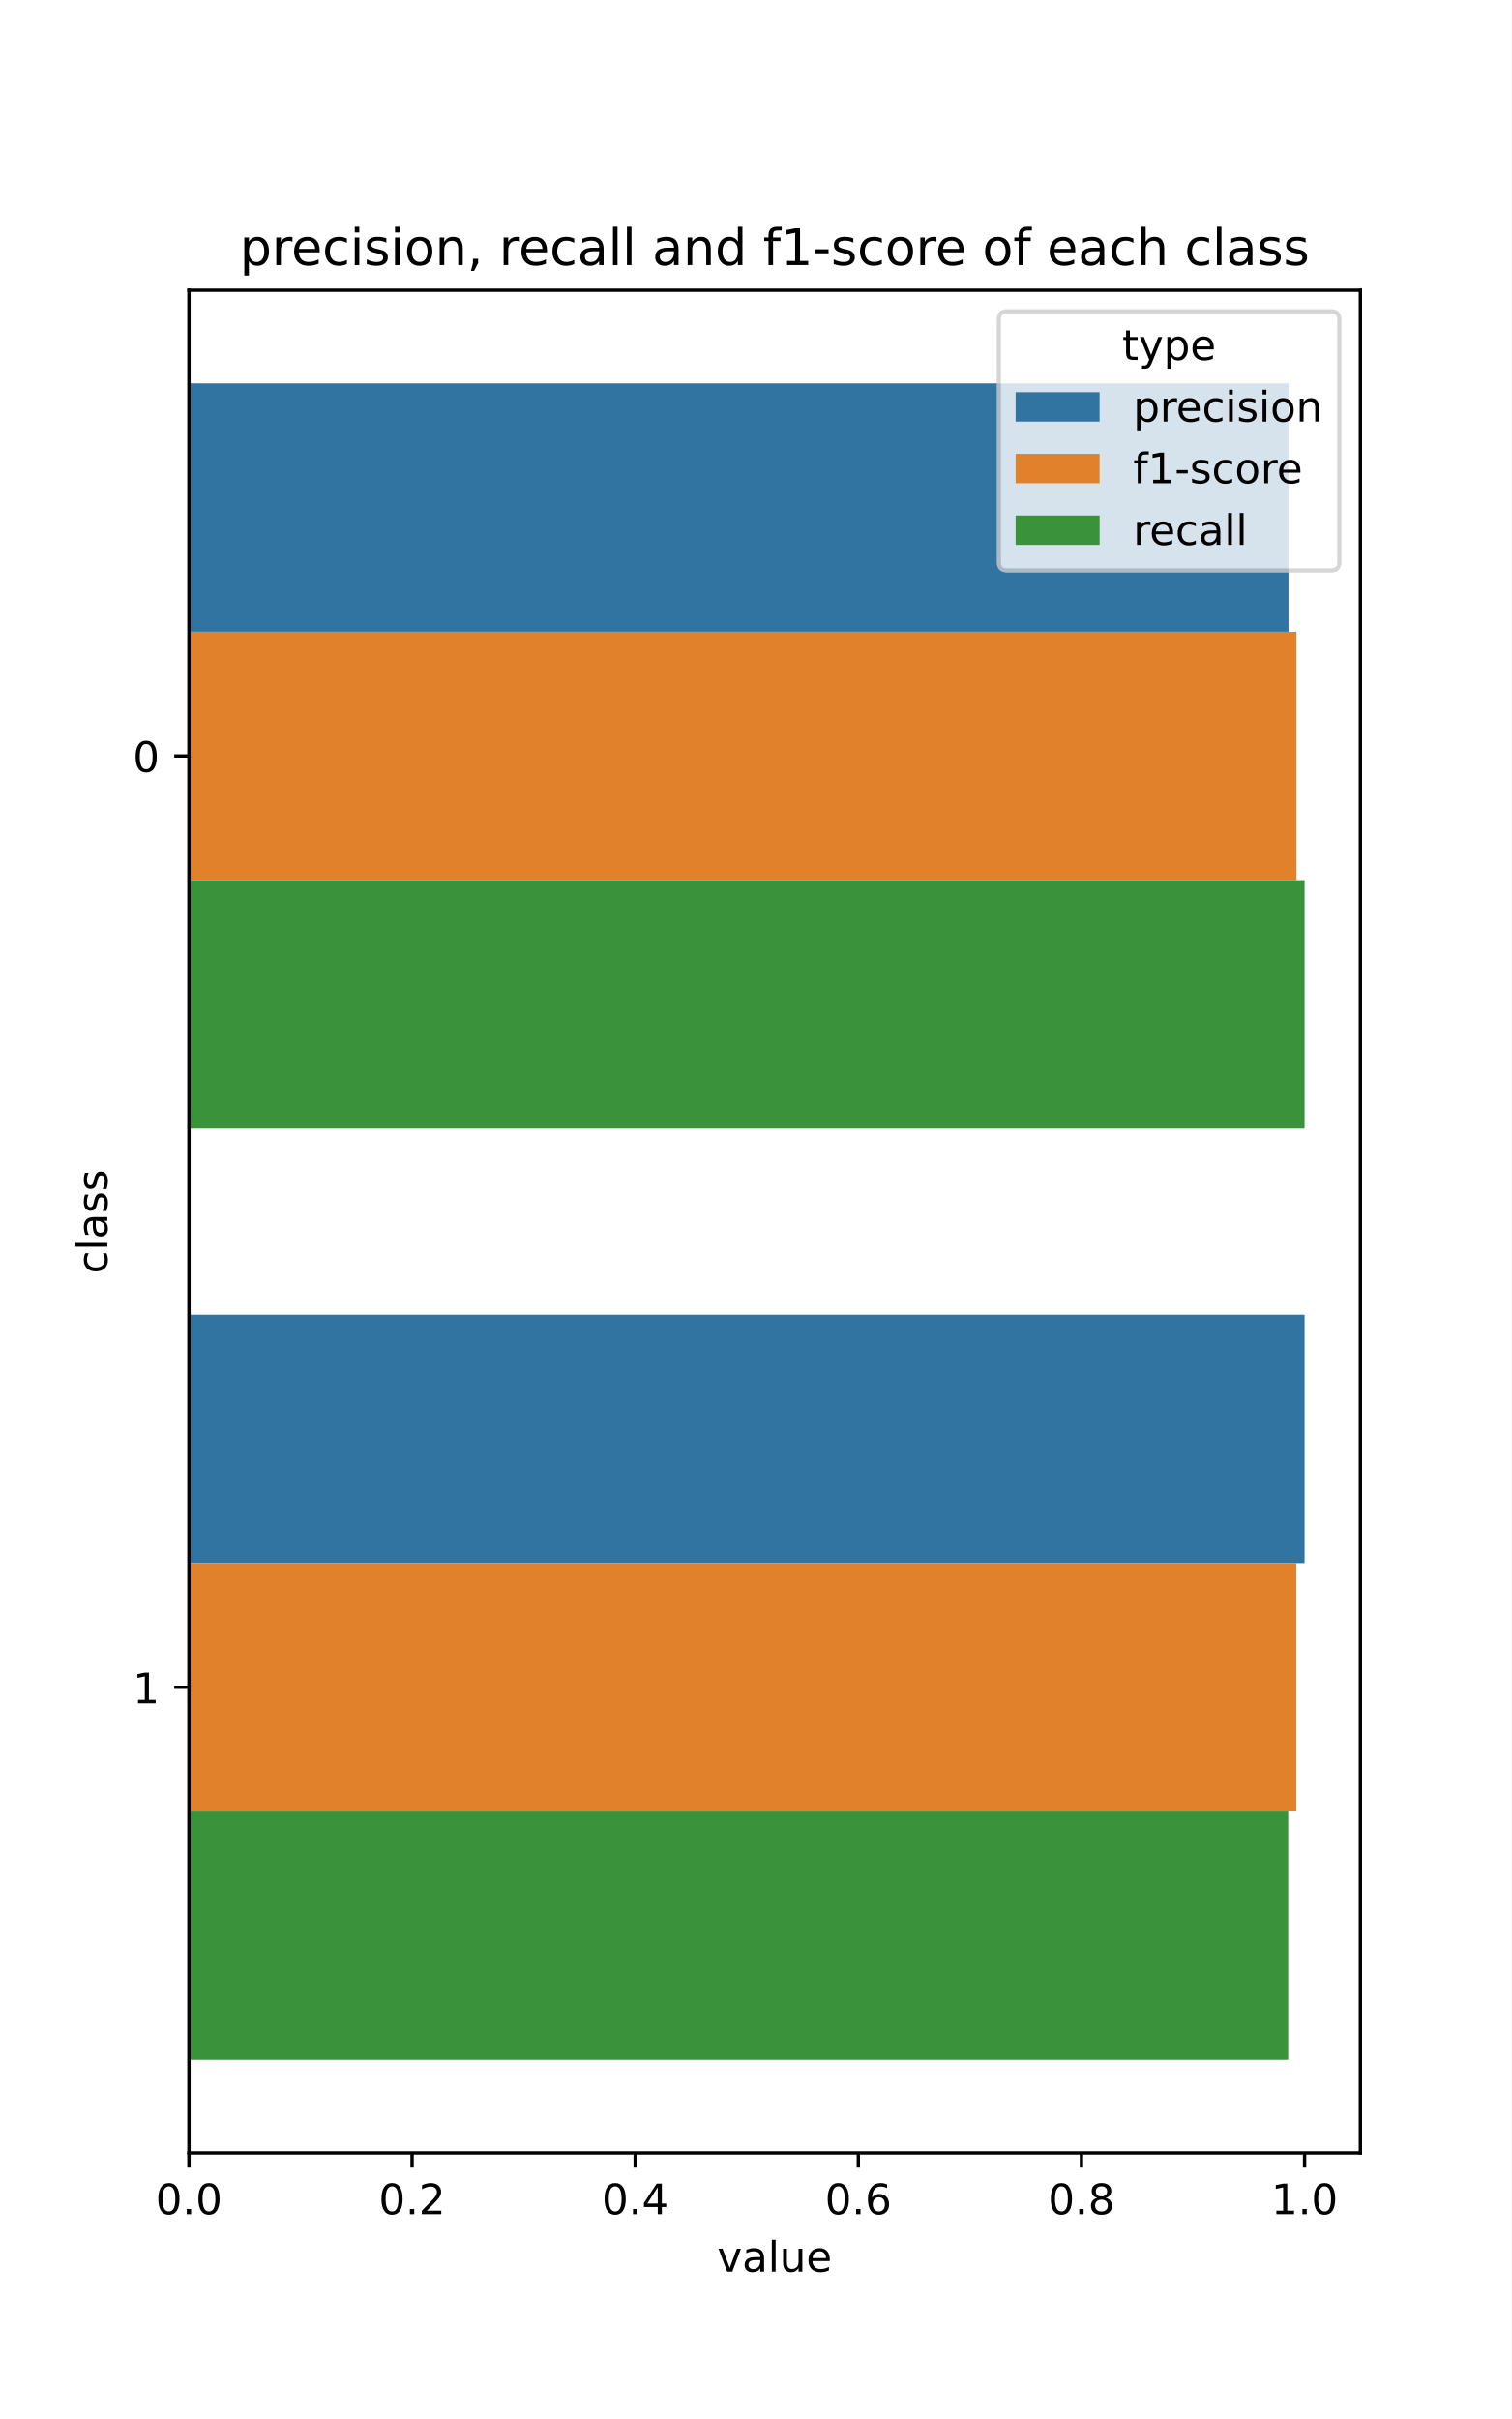
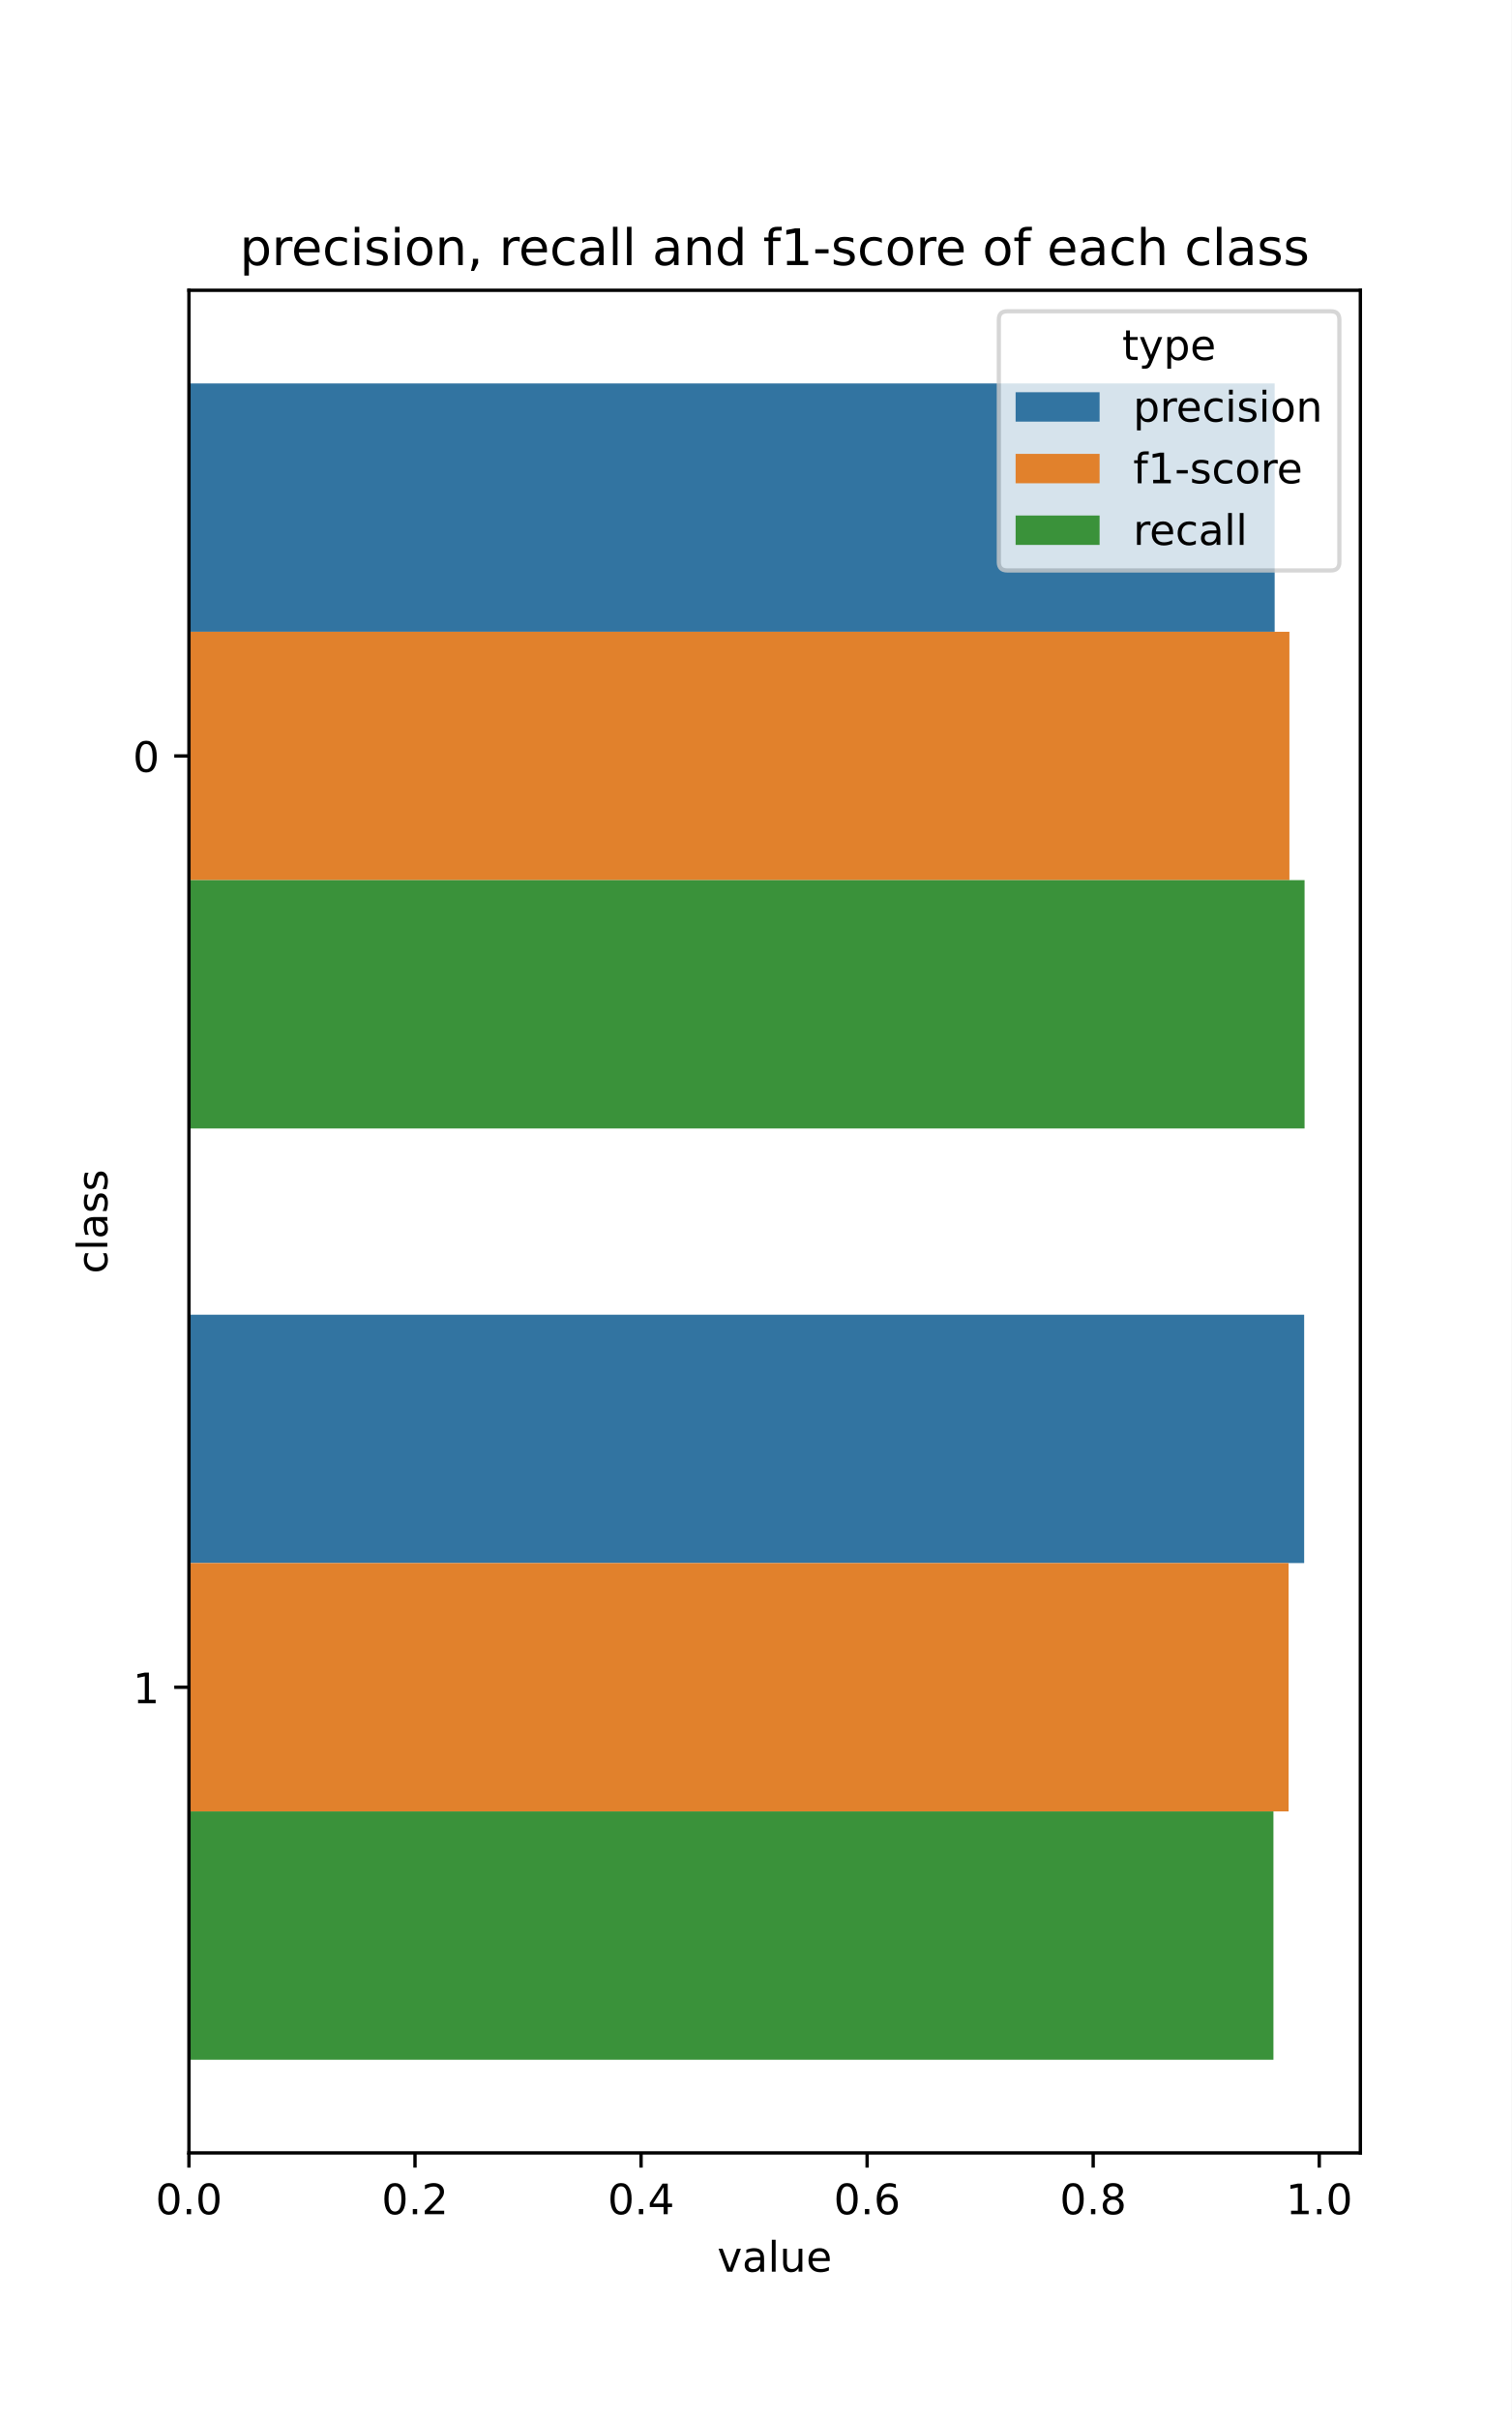
<svg xmlns="http://www.w3.org/2000/svg" xmlns:xlink="http://www.w3.org/1999/xlink" width="360pt" height="576pt" viewBox="0 0 360 576" version="1.1">
  <defs>
    <style type="text/css">*{stroke-linejoin: round; stroke-linecap: butt}</style>
  </defs>
  <g id="figure_1">
    <g id="patch_1">
      <path d="M 0 576  L 360 576  L 360 0  L 0 0  z " style="fill: #ffffff" />
    </g>
    <g id="axes_1">
      <g id="patch_2">
        <path d="M 45 512.64  L 324 512.64  L 324 69.12  L 45 69.12  z " style="fill: #ffffff" />
      </g>
      <g id="patch_3">
-         <path d="M 45 91.296  L 306.882 91.296  L 306.882 150.432  L 45 150.432  z " clip-path="url(#p45f154b9ee)" style="fill: #3274a1" />
+         <path d="M 45 91.296  L 303.589 91.296  L 303.589 150.432  L 45 150.432  z " clip-path="url(#pb910c30594)" style="fill: #3274a1" />
      </g>
      <g id="patch_4">
-         <path d="M 45 313.056  L 310.714 313.056  L 310.714 372.192  L 45 372.192  z " clip-path="url(#p45f154b9ee)" style="fill: #3274a1" />
+         <path d="M 45 313.056  L 310.615 313.056  L 310.615 372.192  L 45 372.192  z " clip-path="url(#pb910c30594)" style="fill: #3274a1" />
      </g>
      <g id="patch_5">
-         <path d="M 45 150.432  L 308.784 150.432  L 308.784 209.568  L 45 209.568  z " clip-path="url(#p45f154b9ee)" style="fill: #e1812c" />
+         <path d="M 45 150.432  L 307.103 150.432  L 307.103 209.568  L 45 209.568  z " clip-path="url(#pb910c30594)" style="fill: #e1812c" />
      </g>
      <g id="patch_6">
-         <path d="M 45 372.192  L 308.749 372.192  L 308.749 431.328  L 45 431.328  z " clip-path="url(#p45f154b9ee)" style="fill: #e1812c" />
+         <path d="M 45 372.192  L 306.905 372.192  L 306.905 431.328  L 45 431.328  z " clip-path="url(#pb910c30594)" style="fill: #e1812c" />
      </g>
      <g id="patch_7">
-         <path d="M 45 209.568  L 310.714 209.568  L 310.714 268.704  L 45 268.704  z " clip-path="url(#p45f154b9ee)" style="fill: #3a923a" />
+         <path d="M 45 209.568  L 310.714 209.568  L 310.714 268.704  L 45 268.704  z " clip-path="url(#pb910c30594)" style="fill: #3a923a" />
      </g>
      <g id="patch_8">
-         <path d="M 45 431.328  L 306.813 431.328  L 306.813 490.464  L 45 490.464  z " clip-path="url(#p45f154b9ee)" style="fill: #3a923a" />
+         <path d="M 45 431.328  L 303.297 431.328  L 303.297 490.464  L 45 490.464  z " clip-path="url(#pb910c30594)" style="fill: #3a923a" />
      </g>
      <g id="matplotlib.axis_1">
        <g id="xtick_1">
          <g id="line2d_1">
            <defs>
-               <path id="m3db0cdc339" d="M 0 0  L 0 3.5  " style="stroke: #000000; stroke-width: 0.8" />
-             </defs>
-             <g>
-               <use xlink:href="#m3db0cdc339" x="45" y="512.64" style="stroke: #000000; stroke-width: 0.8" />
+               <path id="m6a98b91e56" d="M 0 0  L 0 3.5  " style="stroke: #000000; stroke-width: 0.8" />
+             </defs>
+             <g>
+               <use xlink:href="#m6a98b91e56" x="45" y="512.64" style="stroke: #000000; stroke-width: 0.8" />
            </g>
          </g>
          <g id="text_1">
            <g transform="translate(37.04844 527.2384) scale(0.1 -0.1)">
              <defs>
                <path id="DejaVuSans-30" d="M 2034 4250  Q 1547 4250 1301 3770  Q 1056 3291 1056 2328  Q 1056 1369 1301 889  Q 1547 409 2034 409  Q 2525 409 2770 889  Q 3016 1369 3016 2328  Q 3016 3291 2770 3770  Q 2525 4250 2034 4250  z M 2034 4750  Q 2819 4750 3233 4129  Q 3647 3509 3647 2328  Q 3647 1150 3233 529  Q 2819 -91 2034 -91  Q 1250 -91 836 529  Q 422 1150 422 2328  Q 422 3509 836 4129  Q 1250 4750 2034 4750  z " transform="scale(0.015625)" />
                <path id="DejaVuSans-2e" d="M 684 794  L 1344 794  L 1344 0  L 684 0  L 684 794  z " transform="scale(0.015625)" />
              </defs>
              <use xlink:href="#DejaVuSans-30" />
              <use xlink:href="#DejaVuSans-2e" x="63.623" />
              <use xlink:href="#DejaVuSans-30" x="95.41" />
            </g>
          </g>
        </g>
        <g id="xtick_2">
          <g id="line2d_2">
            <g>
-               <use xlink:href="#m3db0cdc339" x="98.143" y="512.64" style="stroke: #000000; stroke-width: 0.8" />
+               <use xlink:href="#m6a98b91e56" x="98.841" y="512.64" style="stroke: #000000; stroke-width: 0.8" />
            </g>
          </g>
          <g id="text_2">
-             <g transform="translate(90.19129 527.2384) scale(0.1 -0.1)">
+             <g transform="translate(90.88939 527.2384) scale(0.1 -0.1)">
              <defs>
                <path id="DejaVuSans-32" d="M 1228 531  L 3431 531  L 3431 0  L 469 0  L 469 531  Q 828 903 1448 1529  Q 2069 2156 2228 2338  Q 2531 2678 2651 2914  Q 2772 3150 2772 3378  Q 2772 3750 2511 3984  Q 2250 4219 1831 4219  Q 1534 4219 1204 4116  Q 875 4013 500 3803  L 500 4441  Q 881 4594 1212 4672  Q 1544 4750 1819 4750  Q 2544 4750 2975 4387  Q 3406 4025 3406 3419  Q 3406 3131 3298 2873  Q 3191 2616 2906 2266  Q 2828 2175 2409 1742  Q 1991 1309 1228 531  z " transform="scale(0.015625)" />
              </defs>
              <use xlink:href="#DejaVuSans-30" />
              <use xlink:href="#DejaVuSans-2e" x="63.623" />
              <use xlink:href="#DejaVuSans-32" x="95.41" />
            </g>
          </g>
        </g>
        <g id="xtick_3">
          <g id="line2d_3">
            <g>
-               <use xlink:href="#m3db0cdc339" x="151.286" y="512.64" style="stroke: #000000; stroke-width: 0.8" />
+               <use xlink:href="#m6a98b91e56" x="152.682" y="512.64" style="stroke: #000000; stroke-width: 0.8" />
            </g>
          </g>
          <g id="text_3">
-             <g transform="translate(143.3342 527.2384) scale(0.1 -0.1)">
+             <g transform="translate(144.7304 527.2384) scale(0.1 -0.1)">
              <defs>
                <path id="DejaVuSans-34" d="M 2419 4116  L 825 1625  L 2419 1625  L 2419 4116  z M 2253 4666  L 3047 4666  L 3047 1625  L 3713 1625  L 3713 1100  L 3047 1100  L 3047 0  L 2419 0  L 2419 1100  L 313 1100  L 313 1709  L 2253 4666  z " transform="scale(0.015625)" />
              </defs>
              <use xlink:href="#DejaVuSans-30" />
              <use xlink:href="#DejaVuSans-2e" x="63.623" />
              <use xlink:href="#DejaVuSans-34" x="95.41" />
            </g>
          </g>
        </g>
        <g id="xtick_4">
          <g id="line2d_4">
            <g>
-               <use xlink:href="#m3db0cdc339" x="204.429" y="512.64" style="stroke: #000000; stroke-width: 0.8" />
+               <use xlink:href="#m6a98b91e56" x="206.523" y="512.64" style="stroke: #000000; stroke-width: 0.8" />
            </g>
          </g>
          <g id="text_4">
-             <g transform="translate(196.477 527.2384) scale(0.1 -0.1)">
+             <g transform="translate(198.5713 527.2384) scale(0.1 -0.1)">
              <defs>
                <path id="DejaVuSans-36" d="M 2113 2584  Q 1688 2584 1439 2293  Q 1191 2003 1191 1497  Q 1191 994 1439 701  Q 1688 409 2113 409  Q 2538 409 2786 701  Q 3034 994 3034 1497  Q 3034 2003 2786 2293  Q 2538 2584 2113 2584  z M 3366 4563  L 3366 3988  Q 3128 4100 2886 4159  Q 2644 4219 2406 4219  Q 1781 4219 1451 3797  Q 1122 3375 1075 2522  Q 1259 2794 1537 2939  Q 1816 3084 2150 3084  Q 2853 3084 3261 2657  Q 3669 2231 3669 1497  Q 3669 778 3244 343  Q 2819 -91 2113 -91  Q 1303 -91 875 529  Q 447 1150 447 2328  Q 447 3434 972 4092  Q 1497 4750 2381 4750  Q 2619 4750 2861 4703  Q 3103 4656 3366 4563  z " transform="scale(0.015625)" />
              </defs>
              <use xlink:href="#DejaVuSans-30" />
              <use xlink:href="#DejaVuSans-2e" x="63.623" />
              <use xlink:href="#DejaVuSans-36" x="95.41" />
            </g>
          </g>
        </g>
        <g id="xtick_5">
          <g id="line2d_5">
            <g>
-               <use xlink:href="#m3db0cdc339" x="257.571" y="512.64" style="stroke: #000000; stroke-width: 0.8" />
+               <use xlink:href="#m6a98b91e56" x="260.364" y="512.64" style="stroke: #000000; stroke-width: 0.8" />
            </g>
          </g>
          <g id="text_5">
-             <g transform="translate(249.6199 527.2384) scale(0.1 -0.1)">
+             <g transform="translate(252.4123 527.2384) scale(0.1 -0.1)">
              <defs>
                <path id="DejaVuSans-38" d="M 2034 2216  Q 1584 2216 1326 1975  Q 1069 1734 1069 1313  Q 1069 891 1326 650  Q 1584 409 2034 409  Q 2484 409 2743 651  Q 3003 894 3003 1313  Q 3003 1734 2745 1975  Q 2488 2216 2034 2216  z M 1403 2484  Q 997 2584 770 2862  Q 544 3141 544 3541  Q 544 4100 942 4425  Q 1341 4750 2034 4750  Q 2731 4750 3128 4425  Q 3525 4100 3525 3541  Q 3525 3141 3298 2862  Q 3072 2584 2669 2484  Q 3125 2378 3379 2068  Q 3634 1759 3634 1313  Q 3634 634 3220 271  Q 2806 -91 2034 -91  Q 1263 -91 848 271  Q 434 634 434 1313  Q 434 1759 690 2068  Q 947 2378 1403 2484  z M 1172 3481  Q 1172 3119 1398 2916  Q 1625 2713 2034 2713  Q 2441 2713 2670 2916  Q 2900 3119 2900 3481  Q 2900 3844 2670 4047  Q 2441 4250 2034 4250  Q 1625 4250 1398 4047  Q 1172 3844 1172 3481  z " transform="scale(0.015625)" />
              </defs>
              <use xlink:href="#DejaVuSans-30" />
              <use xlink:href="#DejaVuSans-2e" x="63.623" />
              <use xlink:href="#DejaVuSans-38" x="95.41" />
            </g>
          </g>
        </g>
        <g id="xtick_6">
          <g id="line2d_6">
            <g>
-               <use xlink:href="#m3db0cdc339" x="310.714" y="512.64" style="stroke: #000000; stroke-width: 0.8" />
+               <use xlink:href="#m6a98b91e56" x="314.205" y="512.64" style="stroke: #000000; stroke-width: 0.8" />
            </g>
          </g>
          <g id="text_6">
-             <g transform="translate(302.7627 527.2384) scale(0.1 -0.1)">
+             <g transform="translate(306.2532 527.2384) scale(0.1 -0.1)">
              <defs>
                <path id="DejaVuSans-31" d="M 794 531  L 1825 531  L 1825 4091  L 703 3866  L 703 4441  L 1819 4666  L 2450 4666  L 2450 531  L 3481 531  L 3481 0  L 794 0  L 794 531  z " transform="scale(0.015625)" />
              </defs>
              <use xlink:href="#DejaVuSans-31" />
              <use xlink:href="#DejaVuSans-2e" x="63.623" />
              <use xlink:href="#DejaVuSans-30" x="95.41" />
            </g>
          </g>
        </g>
        <g id="text_7">
          <g transform="translate(170.8422 540.9166) scale(0.1 -0.1)">
            <defs>
              <path id="DejaVuSans-76" d="M 191 3500  L 800 3500  L 1894 563  L 2988 3500  L 3597 3500  L 2284 0  L 1503 0  L 191 3500  z " transform="scale(0.015625)" />
              <path id="DejaVuSans-61" d="M 2194 1759  Q 1497 1759 1228 1600  Q 959 1441 959 1056  Q 959 750 1161 570  Q 1363 391 1709 391  Q 2188 391 2477 730  Q 2766 1069 2766 1631  L 2766 1759  L 2194 1759  z M 3341 1997  L 3341 0  L 2766 0  L 2766 531  Q 2569 213 2275 61  Q 1981 -91 1556 -91  Q 1019 -91 701 211  Q 384 513 384 1019  Q 384 1609 779 1909  Q 1175 2209 1959 2209  L 2766 2209  L 2766 2266  Q 2766 2663 2505 2880  Q 2244 3097 1772 3097  Q 1472 3097 1187 3025  Q 903 2953 641 2809  L 641 3341  Q 956 3463 1253 3523  Q 1550 3584 1831 3584  Q 2591 3584 2966 3190  Q 3341 2797 3341 1997  z " transform="scale(0.015625)" />
              <path id="DejaVuSans-6c" d="M 603 4863  L 1178 4863  L 1178 0  L 603 0  L 603 4863  z " transform="scale(0.015625)" />
              <path id="DejaVuSans-75" d="M 544 1381  L 544 3500  L 1119 3500  L 1119 1403  Q 1119 906 1312 657  Q 1506 409 1894 409  Q 2359 409 2629 706  Q 2900 1003 2900 1516  L 2900 3500  L 3475 3500  L 3475 0  L 2900 0  L 2900 538  Q 2691 219 2414 64  Q 2138 -91 1772 -91  Q 1169 -91 856 284  Q 544 659 544 1381  z M 1991 3584  L 1991 3584  z " transform="scale(0.015625)" />
              <path id="DejaVuSans-65" d="M 3597 1894  L 3597 1613  L 953 1613  Q 991 1019 1311 708  Q 1631 397 2203 397  Q 2534 397 2845 478  Q 3156 559 3463 722  L 3463 178  Q 3153 47 2828 -22  Q 2503 -91 2169 -91  Q 1331 -91 842 396  Q 353 884 353 1716  Q 353 2575 817 3079  Q 1281 3584 2069 3584  Q 2775 3584 3186 3129  Q 3597 2675 3597 1894  z M 3022 2063  Q 3016 2534 2758 2815  Q 2500 3097 2075 3097  Q 1594 3097 1305 2825  Q 1016 2553 972 2059  L 3022 2063  z " transform="scale(0.015625)" />
            </defs>
            <use xlink:href="#DejaVuSans-76" />
            <use xlink:href="#DejaVuSans-61" x="59.18" />
            <use xlink:href="#DejaVuSans-6c" x="120.459" />
            <use xlink:href="#DejaVuSans-75" x="148.242" />
            <use xlink:href="#DejaVuSans-65" x="211.621" />
          </g>
        </g>
      </g>
      <g id="matplotlib.axis_2">
        <g id="ytick_1">
          <g id="line2d_7">
            <defs>
-               <path id="m73e1249cd5" d="M 0 0  L -3.5 0  " style="stroke: #000000; stroke-width: 0.8" />
-             </defs>
-             <g>
-               <use xlink:href="#m73e1249cd5" x="45" y="180" style="stroke: #000000; stroke-width: 0.8" />
+               <path id="me0fdda9dca" d="M 0 0  L -3.5 0  " style="stroke: #000000; stroke-width: 0.8" />
+             </defs>
+             <g>
+               <use xlink:href="#me0fdda9dca" x="45" y="180" style="stroke: #000000; stroke-width: 0.8" />
            </g>
          </g>
          <g id="text_8">
            <g transform="translate(31.6375 183.7992) scale(0.1 -0.1)">
              <use xlink:href="#DejaVuSans-30" />
            </g>
          </g>
        </g>
        <g id="ytick_2">
          <g id="line2d_8">
            <g>
-               <use xlink:href="#m73e1249cd5" x="45" y="401.76" style="stroke: #000000; stroke-width: 0.8" />
+               <use xlink:href="#me0fdda9dca" x="45" y="401.76" style="stroke: #000000; stroke-width: 0.8" />
            </g>
          </g>
          <g id="text_9">
            <g transform="translate(31.6375 405.5592) scale(0.1 -0.1)">
              <use xlink:href="#DejaVuSans-31" />
            </g>
          </g>
        </g>
        <g id="text_10">
          <g transform="translate(25.55781 303.2917) rotate(-90) scale(0.1 -0.1)">
            <defs>
              <path id="DejaVuSans-63" d="M 3122 3366  L 3122 2828  Q 2878 2963 2633 3030  Q 2388 3097 2138 3097  Q 1578 3097 1268 2742  Q 959 2388 959 1747  Q 959 1106 1268 751  Q 1578 397 2138 397  Q 2388 397 2633 464  Q 2878 531 3122 666  L 3122 134  Q 2881 22 2623 -34  Q 2366 -91 2075 -91  Q 1284 -91 818 406  Q 353 903 353 1747  Q 353 2603 823 3093  Q 1294 3584 2113 3584  Q 2378 3584 2631 3529  Q 2884 3475 3122 3366  z " transform="scale(0.015625)" />
              <path id="DejaVuSans-73" d="M 2834 3397  L 2834 2853  Q 2591 2978 2328 3040  Q 2066 3103 1784 3103  Q 1356 3103 1142 2972  Q 928 2841 928 2578  Q 928 2378 1081 2264  Q 1234 2150 1697 2047  L 1894 2003  Q 2506 1872 2764 1633  Q 3022 1394 3022 966  Q 3022 478 2636 193  Q 2250 -91 1575 -91  Q 1294 -91 989 -36  Q 684 19 347 128  L 347 722  Q 666 556 975 473  Q 1284 391 1588 391  Q 1994 391 2212 530  Q 2431 669 2431 922  Q 2431 1156 2273 1281  Q 2116 1406 1581 1522  L 1381 1569  Q 847 1681 609 1914  Q 372 2147 372 2553  Q 372 3047 722 3315  Q 1072 3584 1716 3584  Q 2034 3584 2315 3537  Q 2597 3491 2834 3397  z " transform="scale(0.015625)" />
            </defs>
            <use xlink:href="#DejaVuSans-63" />
            <use xlink:href="#DejaVuSans-6c" x="54.98" />
            <use xlink:href="#DejaVuSans-61" x="82.764" />
            <use xlink:href="#DejaVuSans-73" x="144.043" />
            <use xlink:href="#DejaVuSans-73" x="196.143" />
          </g>
        </g>
      </g>
      <g id="line2d_9">
-         <path clip-path="url(#p45f154b9ee)" style="fill: none; stroke: #424242; stroke-width: 2.7; stroke-linecap: square" />
+         <path clip-path="url(#pb910c30594)" style="fill: none; stroke: #424242; stroke-width: 2.7; stroke-linecap: square" />
      </g>
      <g id="line2d_10">
-         <path clip-path="url(#p45f154b9ee)" style="fill: none; stroke: #424242; stroke-width: 2.7; stroke-linecap: square" />
+         <path clip-path="url(#pb910c30594)" style="fill: none; stroke: #424242; stroke-width: 2.7; stroke-linecap: square" />
      </g>
      <g id="line2d_11">
-         <path clip-path="url(#p45f154b9ee)" style="fill: none; stroke: #424242; stroke-width: 2.7; stroke-linecap: square" />
+         <path clip-path="url(#pb910c30594)" style="fill: none; stroke: #424242; stroke-width: 2.7; stroke-linecap: square" />
      </g>
      <g id="line2d_12">
-         <path clip-path="url(#p45f154b9ee)" style="fill: none; stroke: #424242; stroke-width: 2.7; stroke-linecap: square" />
+         <path clip-path="url(#pb910c30594)" style="fill: none; stroke: #424242; stroke-width: 2.7; stroke-linecap: square" />
      </g>
      <g id="line2d_13">
-         <path clip-path="url(#p45f154b9ee)" style="fill: none; stroke: #424242; stroke-width: 2.7; stroke-linecap: square" />
+         <path clip-path="url(#pb910c30594)" style="fill: none; stroke: #424242; stroke-width: 2.7; stroke-linecap: square" />
      </g>
      <g id="line2d_14">
-         <path clip-path="url(#p45f154b9ee)" style="fill: none; stroke: #424242; stroke-width: 2.7; stroke-linecap: square" />
+         <path clip-path="url(#pb910c30594)" style="fill: none; stroke: #424242; stroke-width: 2.7; stroke-linecap: square" />
      </g>
      <g id="patch_9">
        <path d="M 45 512.64  L 45 69.12  " style="fill: none; stroke: #000000; stroke-width: 0.8; stroke-linejoin: miter; stroke-linecap: square" />
      </g>
      <g id="patch_10">
        <path d="M 324 512.64  L 324 69.12  " style="fill: none; stroke: #000000; stroke-width: 0.8; stroke-linejoin: miter; stroke-linecap: square" />
      </g>
      <g id="patch_11">
        <path d="M 45 512.64  L 324 512.64  " style="fill: none; stroke: #000000; stroke-width: 0.8; stroke-linejoin: miter; stroke-linecap: square" />
      </g>
      <g id="patch_12">
        <path d="M 45 69.12  L 324 69.12  " style="fill: none; stroke: #000000; stroke-width: 0.8; stroke-linejoin: miter; stroke-linecap: square" />
      </g>
      <g id="text_11">
        <g transform="translate(57.10406 63.12) scale(0.12 -0.12)">
          <defs>
            <path id="DejaVuSans-70" d="M 1159 525  L 1159 -1331  L 581 -1331  L 581 3500  L 1159 3500  L 1159 2969  Q 1341 3281 1617 3432  Q 1894 3584 2278 3584  Q 2916 3584 3314 3078  Q 3713 2572 3713 1747  Q 3713 922 3314 415  Q 2916 -91 2278 -91  Q 1894 -91 1617 61  Q 1341 213 1159 525  z M 3116 1747  Q 3116 2381 2855 2742  Q 2594 3103 2138 3103  Q 1681 3103 1420 2742  Q 1159 2381 1159 1747  Q 1159 1113 1420 752  Q 1681 391 2138 391  Q 2594 391 2855 752  Q 3116 1113 3116 1747  z " transform="scale(0.015625)" />
            <path id="DejaVuSans-72" d="M 2631 2963  Q 2534 3019 2420 3045  Q 2306 3072 2169 3072  Q 1681 3072 1420 2755  Q 1159 2438 1159 1844  L 1159 0  L 581 0  L 581 3500  L 1159 3500  L 1159 2956  Q 1341 3275 1631 3429  Q 1922 3584 2338 3584  Q 2397 3584 2469 3576  Q 2541 3569 2628 3553  L 2631 2963  z " transform="scale(0.015625)" />
            <path id="DejaVuSans-69" d="M 603 3500  L 1178 3500  L 1178 0  L 603 0  L 603 3500  z M 603 4863  L 1178 4863  L 1178 4134  L 603 4134  L 603 4863  z " transform="scale(0.015625)" />
            <path id="DejaVuSans-6f" d="M 1959 3097  Q 1497 3097 1228 2736  Q 959 2375 959 1747  Q 959 1119 1226 758  Q 1494 397 1959 397  Q 2419 397 2687 759  Q 2956 1122 2956 1747  Q 2956 2369 2687 2733  Q 2419 3097 1959 3097  z M 1959 3584  Q 2709 3584 3137 3096  Q 3566 2609 3566 1747  Q 3566 888 3137 398  Q 2709 -91 1959 -91  Q 1206 -91 779 398  Q 353 888 353 1747  Q 353 2609 779 3096  Q 1206 3584 1959 3584  z " transform="scale(0.015625)" />
            <path id="DejaVuSans-6e" d="M 3513 2113  L 3513 0  L 2938 0  L 2938 2094  Q 2938 2591 2744 2837  Q 2550 3084 2163 3084  Q 1697 3084 1428 2787  Q 1159 2491 1159 1978  L 1159 0  L 581 0  L 581 3500  L 1159 3500  L 1159 2956  Q 1366 3272 1645 3428  Q 1925 3584 2291 3584  Q 2894 3584 3203 3211  Q 3513 2838 3513 2113  z " transform="scale(0.015625)" />
            <path id="DejaVuSans-2c" d="M 750 794  L 1409 794  L 1409 256  L 897 -744  L 494 -744  L 750 256  L 750 794  z " transform="scale(0.015625)" />
            <path id="DejaVuSans-20" transform="scale(0.015625)" />
            <path id="DejaVuSans-64" d="M 2906 2969  L 2906 4863  L 3481 4863  L 3481 0  L 2906 0  L 2906 525  Q 2725 213 2448 61  Q 2172 -91 1784 -91  Q 1150 -91 751 415  Q 353 922 353 1747  Q 353 2572 751 3078  Q 1150 3584 1784 3584  Q 2172 3584 2448 3432  Q 2725 3281 2906 2969  z M 947 1747  Q 947 1113 1208 752  Q 1469 391 1925 391  Q 2381 391 2643 752  Q 2906 1113 2906 1747  Q 2906 2381 2643 2742  Q 2381 3103 1925 3103  Q 1469 3103 1208 2742  Q 947 2381 947 1747  z " transform="scale(0.015625)" />
            <path id="DejaVuSans-66" d="M 2375 4863  L 2375 4384  L 1825 4384  Q 1516 4384 1395 4259  Q 1275 4134 1275 3809  L 1275 3500  L 2222 3500  L 2222 3053  L 1275 3053  L 1275 0  L 697 0  L 697 3053  L 147 3053  L 147 3500  L 697 3500  L 697 3744  Q 697 4328 969 4595  Q 1241 4863 1831 4863  L 2375 4863  z " transform="scale(0.015625)" />
            <path id="DejaVuSans-2d" d="M 313 2009  L 1997 2009  L 1997 1497  L 313 1497  L 313 2009  z " transform="scale(0.015625)" />
            <path id="DejaVuSans-68" d="M 3513 2113  L 3513 0  L 2938 0  L 2938 2094  Q 2938 2591 2744 2837  Q 2550 3084 2163 3084  Q 1697 3084 1428 2787  Q 1159 2491 1159 1978  L 1159 0  L 581 0  L 581 4863  L 1159 4863  L 1159 2956  Q 1366 3272 1645 3428  Q 1925 3584 2291 3584  Q 2894 3584 3203 3211  Q 3513 2838 3513 2113  z " transform="scale(0.015625)" />
          </defs>
          <use xlink:href="#DejaVuSans-70" />
          <use xlink:href="#DejaVuSans-72" x="63.477" />
          <use xlink:href="#DejaVuSans-65" x="102.34" />
          <use xlink:href="#DejaVuSans-63" x="163.863" />
          <use xlink:href="#DejaVuSans-69" x="218.844" />
          <use xlink:href="#DejaVuSans-73" x="246.627" />
          <use xlink:href="#DejaVuSans-69" x="298.727" />
          <use xlink:href="#DejaVuSans-6f" x="326.51" />
          <use xlink:href="#DejaVuSans-6e" x="387.691" />
          <use xlink:href="#DejaVuSans-2c" x="451.07" />
          <use xlink:href="#DejaVuSans-20" x="482.857" />
          <use xlink:href="#DejaVuSans-72" x="514.645" />
          <use xlink:href="#DejaVuSans-65" x="553.508" />
          <use xlink:href="#DejaVuSans-63" x="615.031" />
          <use xlink:href="#DejaVuSans-61" x="670.012" />
          <use xlink:href="#DejaVuSans-6c" x="731.291" />
          <use xlink:href="#DejaVuSans-6c" x="759.074" />
          <use xlink:href="#DejaVuSans-20" x="786.857" />
          <use xlink:href="#DejaVuSans-61" x="818.645" />
          <use xlink:href="#DejaVuSans-6e" x="879.924" />
          <use xlink:href="#DejaVuSans-64" x="943.303" />
          <use xlink:href="#DejaVuSans-20" x="1006.779" />
          <use xlink:href="#DejaVuSans-66" x="1038.566" />
          <use xlink:href="#DejaVuSans-31" x="1073.771" />
          <use xlink:href="#DejaVuSans-2d" x="1137.395" />
          <use xlink:href="#DejaVuSans-73" x="1173.479" />
          <use xlink:href="#DejaVuSans-63" x="1225.578" />
          <use xlink:href="#DejaVuSans-6f" x="1280.559" />
          <use xlink:href="#DejaVuSans-72" x="1341.74" />
          <use xlink:href="#DejaVuSans-65" x="1380.604" />
          <use xlink:href="#DejaVuSans-20" x="1442.127" />
          <use xlink:href="#DejaVuSans-6f" x="1473.914" />
          <use xlink:href="#DejaVuSans-66" x="1535.096" />
          <use xlink:href="#DejaVuSans-20" x="1570.301" />
          <use xlink:href="#DejaVuSans-65" x="1602.088" />
          <use xlink:href="#DejaVuSans-61" x="1663.611" />
          <use xlink:href="#DejaVuSans-63" x="1724.891" />
          <use xlink:href="#DejaVuSans-68" x="1779.871" />
          <use xlink:href="#DejaVuSans-20" x="1843.25" />
          <use xlink:href="#DejaVuSans-63" x="1875.037" />
          <use xlink:href="#DejaVuSans-6c" x="1930.018" />
          <use xlink:href="#DejaVuSans-61" x="1957.801" />
          <use xlink:href="#DejaVuSans-73" x="2019.08" />
          <use xlink:href="#DejaVuSans-73" x="2071.18" />
        </g>
      </g>
      <g id="legend_1">
        <g id="patch_13">
          <path d="M 239.892 135.833  L 317 135.833  Q 319 135.833 319 133.833  L 319 76.12  Q 319 74.12 317 74.12  L 239.892 74.12  Q 237.892 74.12 237.892 76.12  L 237.892 133.833  Q 237.892 135.833 239.892 135.833  z " style="fill: #ffffff; opacity: 0.8; stroke: #cccccc; stroke-linejoin: miter" />
        </g>
        <g id="text_12">
          <g transform="translate(267.2758 85.71844) scale(0.1 -0.1)">
            <defs>
              <path id="DejaVuSans-74" d="M 1172 4494  L 1172 3500  L 2356 3500  L 2356 3053  L 1172 3053  L 1172 1153  Q 1172 725 1289 603  Q 1406 481 1766 481  L 2356 481  L 2356 0  L 1766 0  Q 1100 0 847 248  Q 594 497 594 1153  L 594 3053  L 172 3053  L 172 3500  L 594 3500  L 594 4494  L 1172 4494  z " transform="scale(0.015625)" />
              <path id="DejaVuSans-79" d="M 2059 -325  Q 1816 -950 1584 -1140  Q 1353 -1331 966 -1331  L 506 -1331  L 506 -850  L 844 -850  Q 1081 -850 1212 -737  Q 1344 -625 1503 -206  L 1606 56  L 191 3500  L 800 3500  L 1894 763  L 2988 3500  L 3597 3500  L 2059 -325  z " transform="scale(0.015625)" />
            </defs>
            <use xlink:href="#DejaVuSans-74" />
            <use xlink:href="#DejaVuSans-79" x="39.209" />
            <use xlink:href="#DejaVuSans-70" x="98.389" />
            <use xlink:href="#DejaVuSans-65" x="161.865" />
          </g>
        </g>
        <g id="patch_14">
          <path d="M 241.892 100.397  L 261.892 100.397  L 261.892 93.397  L 241.892 93.397  z " style="fill: #3274a1" />
        </g>
        <g id="text_13">
          <g transform="translate(269.8922 100.3966) scale(0.1 -0.1)">
            <use xlink:href="#DejaVuSans-70" />
            <use xlink:href="#DejaVuSans-72" x="63.477" />
            <use xlink:href="#DejaVuSans-65" x="102.34" />
            <use xlink:href="#DejaVuSans-63" x="163.863" />
            <use xlink:href="#DejaVuSans-69" x="218.844" />
            <use xlink:href="#DejaVuSans-73" x="246.627" />
            <use xlink:href="#DejaVuSans-69" x="298.727" />
            <use xlink:href="#DejaVuSans-6f" x="326.51" />
            <use xlink:href="#DejaVuSans-6e" x="387.691" />
          </g>
        </g>
        <g id="patch_15">
          <path d="M 241.892 115.075  L 261.892 115.075  L 261.892 108.075  L 241.892 108.075  z " style="fill: #e1812c" />
        </g>
        <g id="text_14">
          <g transform="translate(269.8922 115.0747) scale(0.1 -0.1)">
            <use xlink:href="#DejaVuSans-66" />
            <use xlink:href="#DejaVuSans-31" x="35.205" />
            <use xlink:href="#DejaVuSans-2d" x="98.828" />
            <use xlink:href="#DejaVuSans-73" x="134.912" />
            <use xlink:href="#DejaVuSans-63" x="187.012" />
            <use xlink:href="#DejaVuSans-6f" x="241.992" />
            <use xlink:href="#DejaVuSans-72" x="303.174" />
            <use xlink:href="#DejaVuSans-65" x="342.037" />
          </g>
        </g>
        <g id="patch_16">
          <path d="M 241.892 129.753  L 261.892 129.753  L 261.892 122.753  L 241.892 122.753  z " style="fill: #3a923a" />
        </g>
        <g id="text_15">
          <g transform="translate(269.8922 129.7528) scale(0.1 -0.1)">
            <use xlink:href="#DejaVuSans-72" />
            <use xlink:href="#DejaVuSans-65" x="38.863" />
            <use xlink:href="#DejaVuSans-63" x="100.387" />
            <use xlink:href="#DejaVuSans-61" x="155.367" />
            <use xlink:href="#DejaVuSans-6c" x="216.646" />
            <use xlink:href="#DejaVuSans-6c" x="244.43" />
          </g>
        </g>
      </g>
    </g>
  </g>
  <defs>
-     <clipPath id="p45f154b9ee">
+     <clipPath id="pb910c30594">
      <rect x="45" y="69.12" width="279" height="443.52" />
    </clipPath>
  </defs>
</svg>
